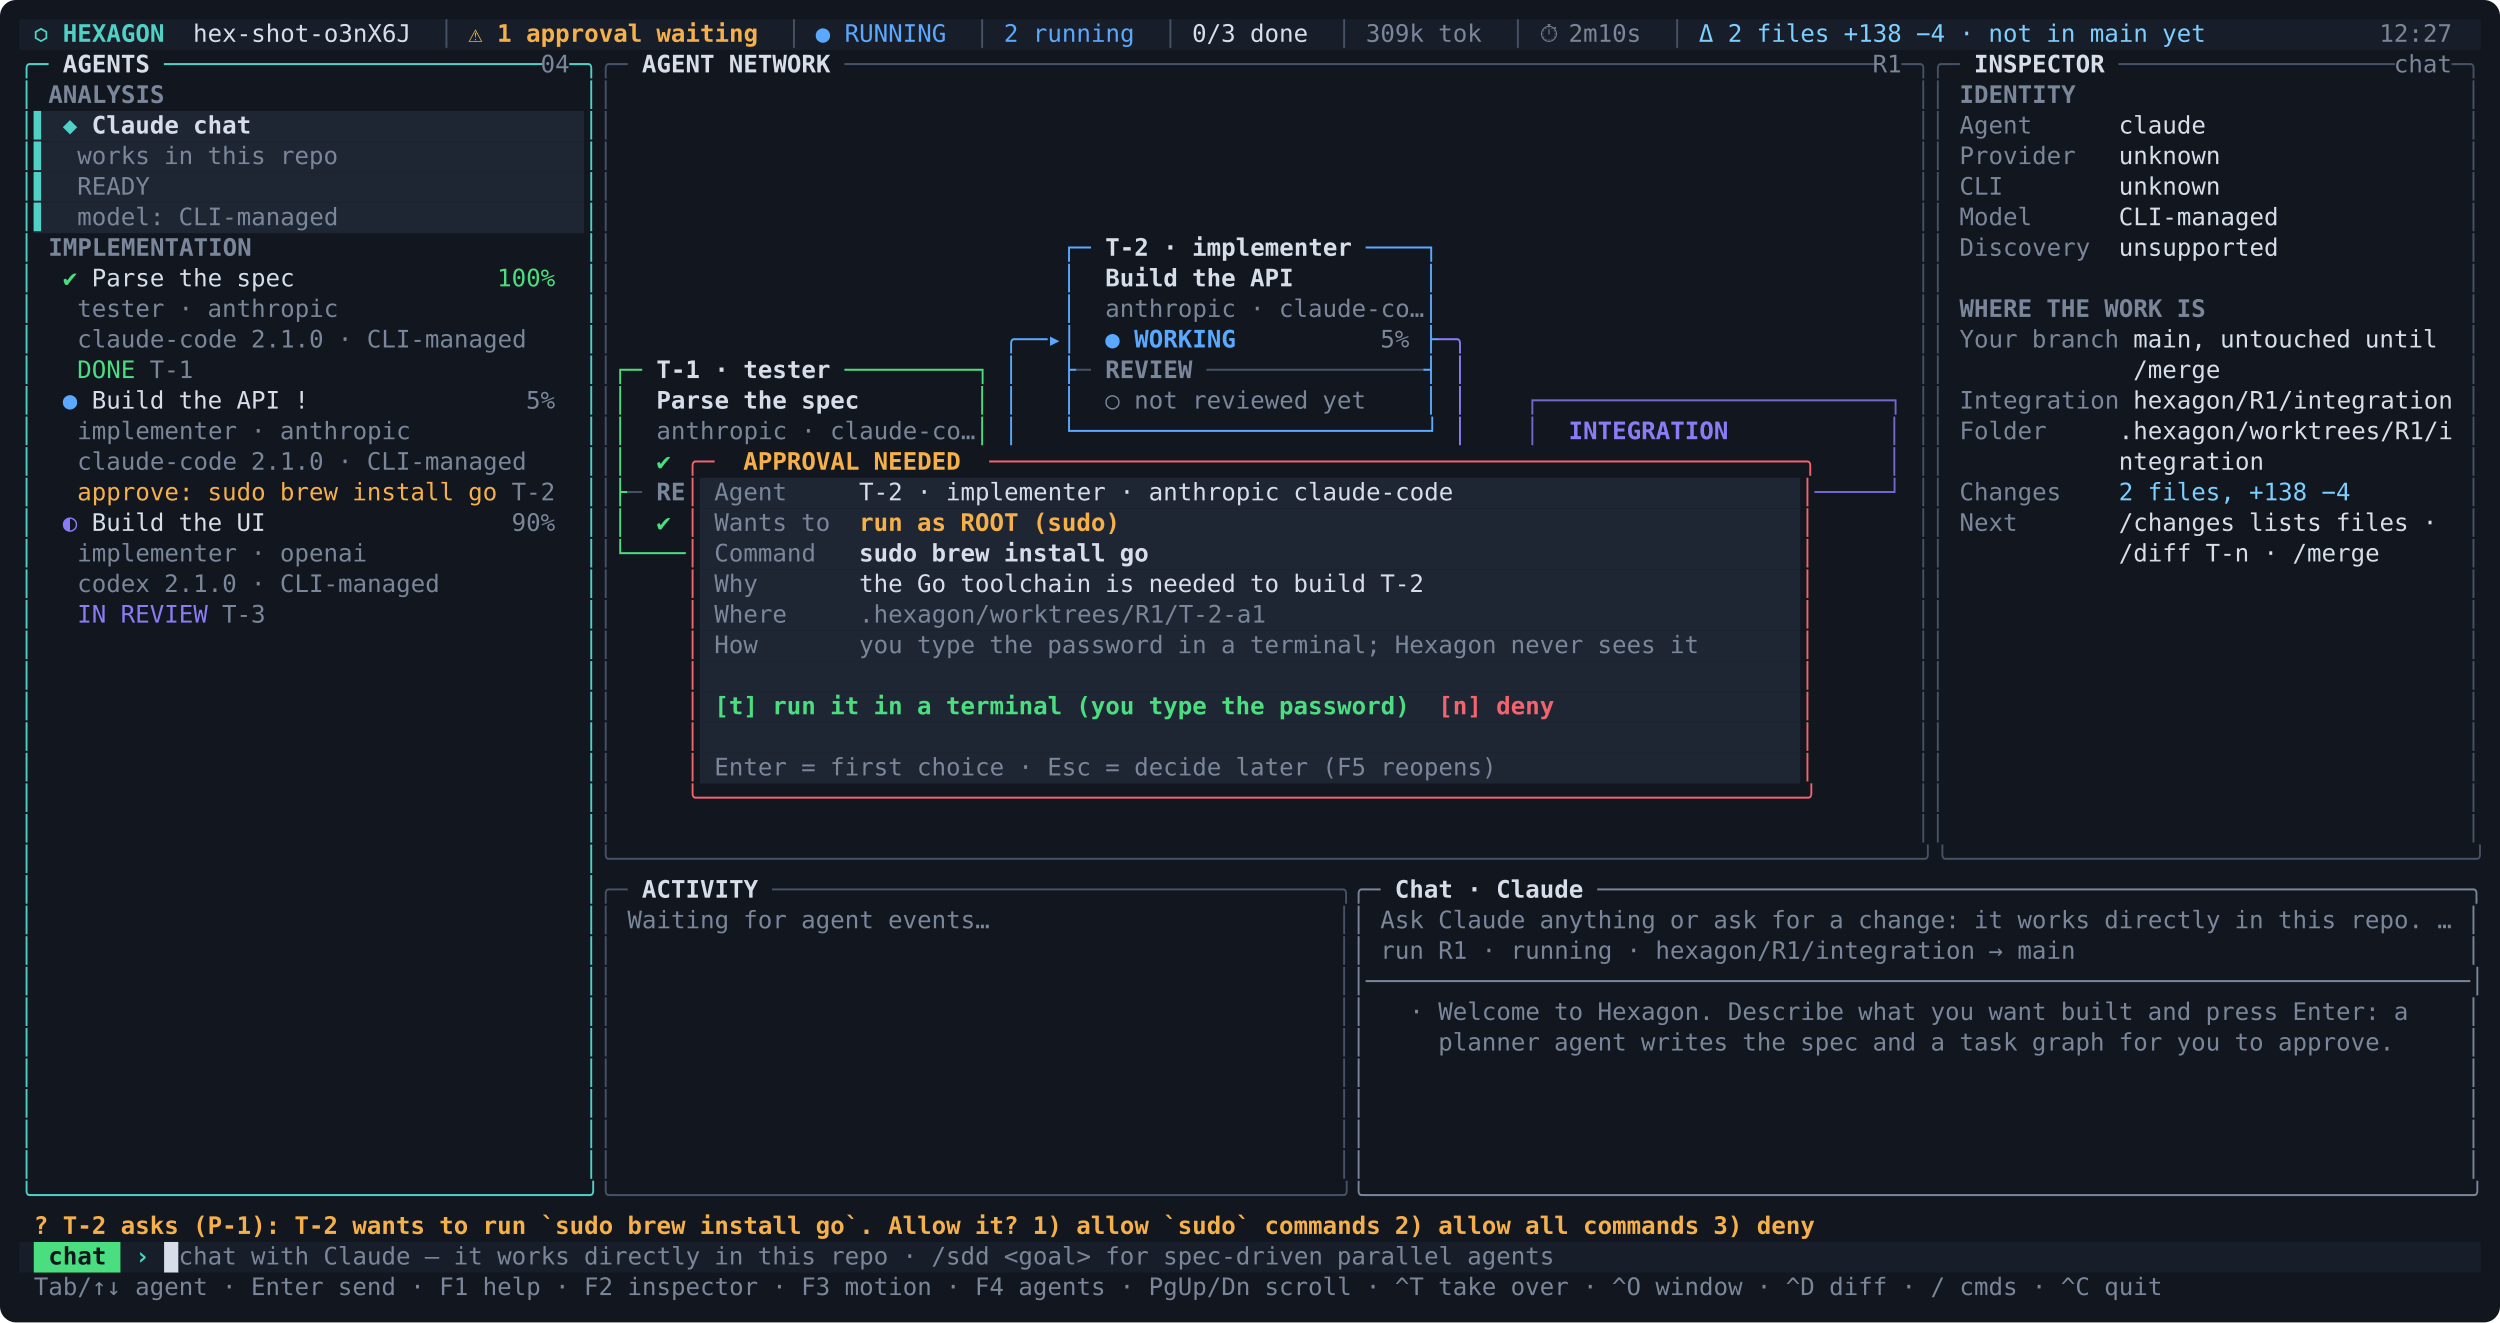
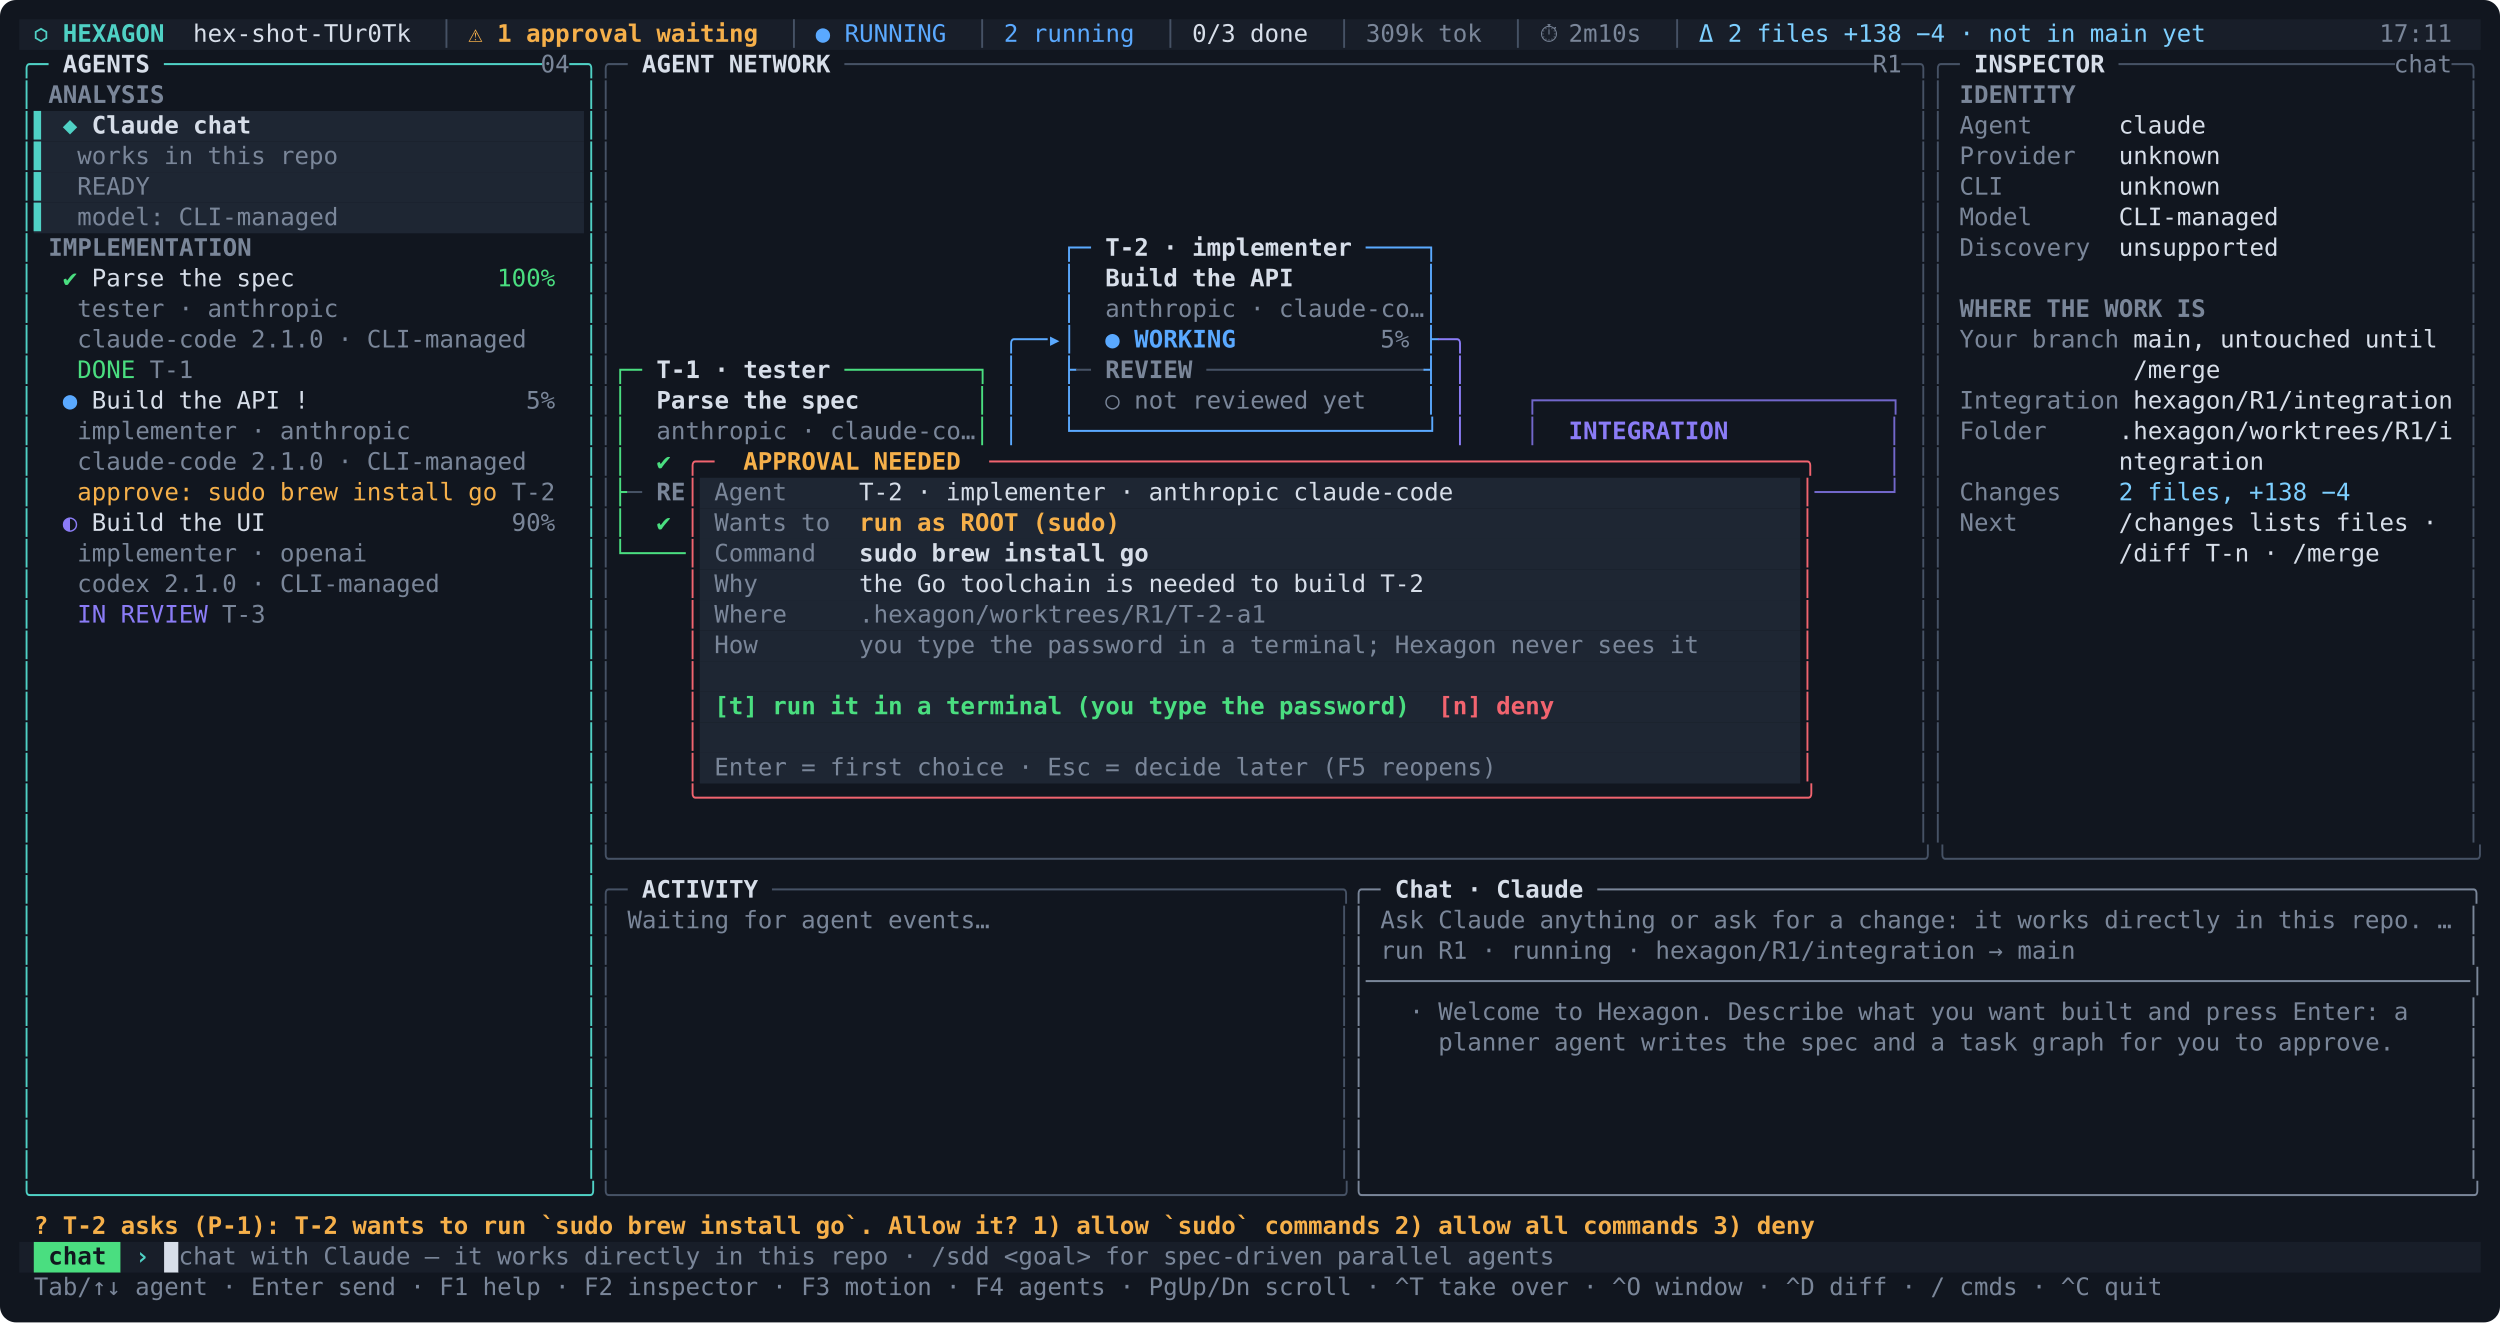
<svg xmlns="http://www.w3.org/2000/svg" viewBox="0 0 1554 822" width="1554" role="img" aria-label="Sudo request: you run it in your own terminal">
  <rect width="100%" height="100%" rx="10" fill="#11161f" />
  <g transform="translate(12 12)" font-family="Menlo, 'DejaVu Sans Mono', Consolas, monospace" font-size="15" xml:space="preserve">
    <rect x="0" y="0" width="1530" height="19" fill="#181e29" />
    <text x="9" y="14" fill="#4fd1c5" font-weight="700">⬡</text>
    <text x="27 36 45 54 63 72 81" y="14" fill="#4fd1c5" font-weight="700">HEXAGON</text>
-     <text x="108 117 126 135 144 153 162 171 180 189 198 207 216 225 234" y="14" fill="#d7dee9">hex-shot-o3nX6J</text>
+     <text x="108 117 126 135 144 153 162 171 180 189 198 207 216 225 234" y="14" fill="#d7dee9">hex-shot-TUr0Tk</text>
    <text x="261" y="14" fill="#465265">│</text>
    <text x="279" y="14" fill="#f6b04a" font-weight="700">⚠</text>
    <text x="297" y="14" fill="#f6b04a" font-weight="700">1</text>
    <text x="315 324 333 342 351 360 369 378" y="14" fill="#f6b04a" font-weight="700">approval</text>
    <text x="396 405 414 423 432 441 450" y="14" fill="#f6b04a" font-weight="700">waiting</text>
    <text x="477" y="14" fill="#465265">│</text>
    <text x="495" y="14" fill="#5aa9ff">●</text>
    <text x="513 522 531 540 549 558 567" y="14" fill="#5aa9ff">RUNNING</text>
    <text x="594" y="14" fill="#465265">│</text>
    <text x="612" y="14" fill="#5aa9ff">2</text>
    <text x="630 639 648 657 666 675 684" y="14" fill="#5aa9ff">running</text>
    <text x="711" y="14" fill="#465265">│</text>
    <text x="729 738 747" y="14" fill="#d7dee9">0/3</text>
    <text x="765 774 783 792" y="14" fill="#d7dee9">done</text>
    <text x="819" y="14" fill="#465265">│</text>
    <text x="837 846 855 864" y="14" fill="#7a8699">309k</text>
    <text x="882 891 900" y="14" fill="#7a8699">tok</text>
    <text x="927" y="14" fill="#465265">│</text>
    <text x="945" y="14" fill="#7a8699">⏱</text>
    <text x="963 972 981 990 999" y="14" fill="#7a8699">2m10s</text>
    <text x="1026" y="14" fill="#465265">│</text>
    <text x="1044" y="14" fill="#7dcfff">Δ</text>
    <text x="1062" y="14" fill="#7dcfff">2</text>
    <text x="1080 1089 1098 1107 1116" y="14" fill="#7dcfff">files</text>
    <text x="1134 1143 1152 1161" y="14" fill="#7dcfff">+138</text>
    <text x="1179 1188" y="14" fill="#7dcfff">−4</text>
    <text x="1206" y="14" fill="#7dcfff">·</text>
    <text x="1224 1233 1242" y="14" fill="#7dcfff">not</text>
    <text x="1260 1269" y="14" fill="#7dcfff">in</text>
    <text x="1287 1296 1305 1314" y="14" fill="#7dcfff">main</text>
    <text x="1332 1341 1350" y="14" fill="#7dcfff">yet</text>
-     <text x="1467 1476 1485 1494 1503" y="14" fill="#7a8699">12:27</text>
+     <text x="1467 1476 1485 1494 1503" y="14" fill="#7a8699">17:11</text>
    <text x="0 9" y="33" fill="#4fd1c5">╭─</text>
    <text x="27 36 45 54 63 72" y="33" fill="#d7dee9" font-weight="700">AGENTS</text>
    <text x="90 99 108 117 126 135 144 153 162 171 180 189 198 207 216 225 234 243 252 261 270 279 288 297 306 315" y="33" fill="#4fd1c5">──────────────────────────</text>
    <text x="324 333" y="33" fill="#7a8699">04</text>
    <text x="342 351" y="33" fill="#4fd1c5">─╮</text>
    <text x="360 369" y="33" fill="#465265">╭─</text>
    <text x="387 396 405 414 423" y="33" fill="#d7dee9" font-weight="700">AGENT</text>
    <text x="441 450 459 468 477 486 495" y="33" fill="#d7dee9" font-weight="700">NETWORK</text>
    <text x="513 522 531 540 549 558 567 576 585 594 603 612 621 630 639 648 657 666 675 684 693 702 711 720 729 738 747 756 765 774 783 792 801 810 819 828 837 846 855 864 873 882 891 900 909 918 927 936 945 954 963 972 981 990 999 1008 1017 1026 1035 1044 1053 1062 1071 1080 1089 1098 1107 1116 1125 1134 1143" y="33" fill="#465265">───────────────────────────────────────────────────────────────────────</text>
    <text x="1152 1161" y="33" fill="#7a8699">R1</text>
    <text x="1170 1179 1188 1197" y="33" fill="#465265">─╮╭─</text>
    <text x="1215 1224 1233 1242 1251 1260 1269 1278 1287" y="33" fill="#d7dee9" font-weight="700">INSPECTOR</text>
    <text x="1305 1314 1323 1332 1341 1350 1359 1368 1377 1386 1395 1404 1413 1422 1431 1440 1449 1458 1467" y="33" fill="#465265">───────────────────</text>
    <text x="1476 1485 1494 1503" y="33" fill="#7a8699">chat</text>
    <text x="1512 1521" y="33" fill="#465265">─╮</text>
    <text x="0" y="52" fill="#4fd1c5">│</text>
    <text x="18 27 36 45 54 63 72 81" y="52" fill="#7a8699" font-weight="700">ANALYSIS</text>
    <text x="351" y="52" fill="#4fd1c5">│</text>
    <text x="360" y="52" fill="#465265">│</text>
    <text x="1179 1188" y="52" fill="#465265">││</text>
    <text x="1206 1215 1224 1233 1242 1251 1260 1269" y="52" fill="#7a8699" font-weight="700">IDENTITY</text>
    <text x="1521" y="52" fill="#465265">│</text>
    <rect x="9" y="57" width="342" height="19" fill="#1e2633" />
    <text x="0 9" y="71" fill="#4fd1c5">│▌</text>
    <text x="27" y="71" fill="#4fd1c5">◆</text>
    <text x="45 54 63 72 81 90" y="71" fill="#d7dee9" font-weight="700">Claude</text>
    <text x="108 117 126 135" y="71" fill="#d7dee9" font-weight="700">chat</text>
    <text x="351" y="71" fill="#4fd1c5">│</text>
    <text x="360" y="71" fill="#465265">│</text>
    <text x="1179 1188" y="71" fill="#465265">││</text>
    <text x="1206 1215 1224 1233 1242" y="71" fill="#7a8699">Agent</text>
    <text x="1305 1314 1323 1332 1341 1350" y="71" fill="#d7dee9">claude</text>
    <text x="1521" y="71" fill="#465265">│</text>
    <rect x="9" y="76" width="342" height="19" fill="#1e2633" />
    <text x="0 9" y="90" fill="#4fd1c5">│▌</text>
    <text x="36 45 54 63 72" y="90" fill="#7a8699">works</text>
    <text x="90 99" y="90" fill="#7a8699">in</text>
    <text x="117 126 135 144" y="90" fill="#7a8699">this</text>
    <text x="162 171 180 189" y="90" fill="#7a8699">repo</text>
    <text x="351" y="90" fill="#4fd1c5">│</text>
    <text x="360" y="90" fill="#465265">│</text>
    <text x="1179 1188" y="90" fill="#465265">││</text>
    <text x="1206 1215 1224 1233 1242 1251 1260 1269" y="90" fill="#7a8699">Provider</text>
    <text x="1305 1314 1323 1332 1341 1350 1359" y="90" fill="#d7dee9">unknown</text>
    <text x="1521" y="90" fill="#465265">│</text>
    <rect x="9" y="95" width="342" height="19" fill="#1e2633" />
    <text x="0 9" y="109" fill="#4fd1c5">│▌</text>
    <text x="36 45 54 63 72" y="109" fill="#7a8699">READY</text>
    <text x="351" y="109" fill="#4fd1c5">│</text>
    <text x="360" y="109" fill="#465265">│</text>
    <text x="1179 1188" y="109" fill="#465265">││</text>
    <text x="1206 1215 1224" y="109" fill="#7a8699">CLI</text>
    <text x="1305 1314 1323 1332 1341 1350 1359" y="109" fill="#d7dee9">unknown</text>
    <text x="1521" y="109" fill="#465265">│</text>
    <rect x="9" y="114" width="342" height="19" fill="#1e2633" />
    <text x="0 9" y="128" fill="#4fd1c5">│▌</text>
    <text x="36 45 54 63 72 81" y="128" fill="#7a8699">model:</text>
    <text x="99 108 117 126 135 144 153 162 171 180 189" y="128" fill="#7a8699">CLI-managed</text>
    <text x="351" y="128" fill="#4fd1c5">│</text>
    <text x="360" y="128" fill="#465265">│</text>
    <text x="1179 1188" y="128" fill="#465265">││</text>
    <text x="1206 1215 1224 1233 1242" y="128" fill="#7a8699">Model</text>
    <text x="1305 1314 1323 1332 1341 1350 1359 1368 1377 1386 1395" y="128" fill="#d7dee9">CLI-managed</text>
    <text x="1521" y="128" fill="#465265">│</text>
    <text x="0" y="147" fill="#4fd1c5">│</text>
    <text x="18 27 36 45 54 63 72 81 90 99 108 117 126 135" y="147" fill="#7a8699" font-weight="700">IMPLEMENTATION</text>
    <text x="351" y="147" fill="#4fd1c5">│</text>
    <text x="360" y="147" fill="#465265">│</text>
    <text x="648 657" y="147" fill="#5aa9ff">┌─</text>
    <text x="675 684 693" y="147" fill="#d7dee9" font-weight="700">T-2</text>
    <text x="711" y="147" fill="#d7dee9" font-weight="700">·</text>
    <text x="729 738 747 756 765 774 783 792 801 810 819" y="147" fill="#d7dee9" font-weight="700">implementer</text>
    <text x="837 846 855 864 873" y="147" fill="#5aa9ff">────┐</text>
    <text x="1179 1188" y="147" fill="#465265">││</text>
    <text x="1206 1215 1224 1233 1242 1251 1260 1269 1278" y="147" fill="#7a8699">Discovery</text>
    <text x="1305 1314 1323 1332 1341 1350 1359 1368 1377 1386 1395" y="147" fill="#d7dee9">unsupported</text>
    <text x="1521" y="147" fill="#465265">│</text>
    <text x="0" y="166" fill="#4fd1c5">│</text>
    <text x="27" y="166" fill="#4ade80">✔</text>
    <text x="45 54 63 72 81" y="166" fill="#d7dee9">Parse</text>
    <text x="99 108 117" y="166" fill="#d7dee9">the</text>
    <text x="135 144 153 162" y="166" fill="#d7dee9">spec</text>
    <text x="297 306 315 324" y="166" fill="#4ade80">100%</text>
    <text x="351" y="166" fill="#4fd1c5">│</text>
    <text x="360" y="166" fill="#465265">│</text>
    <text x="648" y="166" fill="#5aa9ff">│</text>
    <text x="675 684 693 702 711" y="166" fill="#d7dee9" font-weight="700">Build</text>
    <text x="729 738 747" y="166" fill="#d7dee9" font-weight="700">the</text>
    <text x="765 774 783" y="166" fill="#d7dee9" font-weight="700">API</text>
    <text x="873" y="166" fill="#5aa9ff">│</text>
    <text x="1179 1188" y="166" fill="#465265">││</text>
    <text x="1521" y="166" fill="#465265">│</text>
    <text x="0" y="185" fill="#4fd1c5">│</text>
    <text x="36 45 54 63 72 81" y="185" fill="#7a8699">tester</text>
    <text x="99" y="185" fill="#7a8699">·</text>
    <text x="117 126 135 144 153 162 171 180 189" y="185" fill="#7a8699">anthropic</text>
    <text x="351" y="185" fill="#4fd1c5">│</text>
    <text x="360" y="185" fill="#465265">│</text>
    <text x="648" y="185" fill="#5aa9ff">│</text>
    <text x="675 684 693 702 711 720 729 738 747" y="185" fill="#7a8699">anthropic</text>
    <text x="765" y="185" fill="#7a8699">·</text>
    <text x="783 792 801 810 819 828 837 846 855 864" y="185" fill="#7a8699">claude-co…</text>
    <text x="873" y="185" fill="#5aa9ff">│</text>
    <text x="1179 1188" y="185" fill="#465265">││</text>
    <text x="1206 1215 1224 1233 1242" y="185" fill="#7a8699" font-weight="700">WHERE</text>
    <text x="1260 1269 1278" y="185" fill="#7a8699" font-weight="700">THE</text>
    <text x="1296 1305 1314 1323" y="185" fill="#7a8699" font-weight="700">WORK</text>
    <text x="1341 1350" y="185" fill="#7a8699" font-weight="700">IS</text>
    <text x="1521" y="185" fill="#465265">│</text>
    <text x="0" y="204" fill="#4fd1c5">│</text>
    <text x="36 45 54 63 72 81 90 99 108 117 126" y="204" fill="#7a8699">claude-code</text>
    <text x="144 153 162 171 180" y="204" fill="#7a8699">2.1.0</text>
    <text x="198" y="204" fill="#7a8699">·</text>
    <text x="216 225 234 243 252 261 270 279 288 297 306" y="204" fill="#7a8699">CLI-managed</text>
    <text x="351" y="204" fill="#4fd1c5">│</text>
    <text x="360" y="204" fill="#465265">│</text>
    <text x="612 621 630 639 648" y="204" fill="#5aa9ff">╭──▸│</text>
    <text x="675" y="204" fill="#5aa9ff" font-weight="700">●</text>
    <text x="693 702 711 720 729 738 747" y="204" fill="#5aa9ff" font-weight="700">WORKING</text>
    <text x="846 855" y="204" fill="#7a8699">5%</text>
    <text x="873" y="204" fill="#5aa9ff">├</text>
    <text x="882 891" y="204" fill="#8b7cf6">─╮</text>
    <text x="1179 1188" y="204" fill="#465265">││</text>
    <text x="1206 1215 1224 1233" y="204" fill="#7a8699">Your</text>
    <text x="1251 1260 1269 1278 1287 1296" y="204" fill="#7a8699">branch</text>
    <text x="1314 1323 1332 1341 1350" y="204" fill="#d7dee9">main,</text>
    <text x="1368 1377 1386 1395 1404 1413 1422 1431 1440" y="204" fill="#d7dee9">untouched</text>
    <text x="1458 1467 1476 1485 1494" y="204" fill="#d7dee9">until</text>
    <text x="1521" y="204" fill="#465265">│</text>
    <text x="0" y="223" fill="#4fd1c5">│</text>
    <text x="36 45 54 63" y="223" fill="#4ade80">DONE</text>
    <text x="81 90 99" y="223" fill="#7a8699">T-1</text>
    <text x="351" y="223" fill="#4fd1c5">│</text>
    <text x="360" y="223" fill="#465265">│</text>
    <text x="369 378" y="223" fill="#4ade80">┌─</text>
    <text x="396 405 414" y="223" fill="#d7dee9" font-weight="700">T-1</text>
    <text x="432" y="223" fill="#d7dee9" font-weight="700">·</text>
    <text x="450 459 468 477 486 495" y="223" fill="#d7dee9" font-weight="700">tester</text>
    <text x="513 522 531 540 549 558 567 576 585 594" y="223" fill="#4ade80">─────────┐</text>
    <text x="612" y="223" fill="#5aa9ff">│</text>
    <text x="648" y="223" fill="#5aa9ff">├</text>
    <text x="657" y="223" fill="#465265">─</text>
    <text x="675 684 693 702 711 720" y="223" fill="#7a8699" font-weight="700">REVIEW</text>
    <text x="738 747 756 765 774 783 792 801 810 819 828 837 846 855 864" y="223" fill="#465265">───────────────</text>
    <text x="873" y="223" fill="#5aa9ff">┤</text>
    <text x="891" y="223" fill="#8b7cf6">│</text>
    <text x="1179 1188" y="223" fill="#465265">││</text>
    <text x="1314 1323 1332 1341 1350 1359" y="223" fill="#d7dee9">/merge</text>
    <text x="1521" y="223" fill="#465265">│</text>
    <text x="0" y="242" fill="#4fd1c5">│</text>
    <text x="27" y="242" fill="#5aa9ff">●</text>
    <text x="45 54 63 72 81" y="242" fill="#d7dee9">Build</text>
    <text x="99 108 117" y="242" fill="#d7dee9">the</text>
    <text x="135 144 153" y="242" fill="#d7dee9">API</text>
    <text x="171" y="242" fill="#d7dee9">!</text>
    <text x="315 324" y="242" fill="#7a8699">5%</text>
    <text x="351" y="242" fill="#4fd1c5">│</text>
    <text x="360" y="242" fill="#465265">│</text>
    <text x="369" y="242" fill="#4ade80">│</text>
    <text x="396 405 414 423 432" y="242" fill="#d7dee9" font-weight="700">Parse</text>
    <text x="450 459 468" y="242" fill="#d7dee9" font-weight="700">the</text>
    <text x="486 495 504 513" y="242" fill="#d7dee9" font-weight="700">spec</text>
    <text x="594" y="242" fill="#4ade80">│</text>
    <text x="612" y="242" fill="#5aa9ff">│</text>
    <text x="648" y="242" fill="#5aa9ff">│</text>
    <text x="675" y="242" fill="#7a8699">○</text>
    <text x="693 702 711" y="242" fill="#7a8699">not</text>
    <text x="729 738 747 756 765 774 783 792" y="242" fill="#7a8699">reviewed</text>
    <text x="810 819 828" y="242" fill="#7a8699">yet</text>
    <text x="873" y="242" fill="#5aa9ff">│</text>
    <text x="891" y="242" fill="#8b7cf6">│</text>
    <text x="936 945 954 963 972 981 990 999 1008 1017 1026 1035 1044 1053 1062 1071 1080 1089 1098 1107 1116 1125 1134 1143 1152 1161" y="242" fill="#8b7cf6" opacity=".8">┌────────────────────────┐</text>
    <text x="1179 1188" y="242" fill="#465265">││</text>
    <text x="1206 1215 1224 1233 1242 1251 1260 1269 1278 1287 1296" y="242" fill="#7a8699">Integration</text>
    <text x="1314 1323 1332 1341 1350 1359 1368 1377 1386 1395 1404 1413 1422 1431 1440 1449 1458 1467 1476 1485 1494 1503" y="242" fill="#d7dee9">hexagon/R1/integration</text>
    <text x="1521" y="242" fill="#465265">│</text>
    <text x="0" y="261" fill="#4fd1c5">│</text>
    <text x="36 45 54 63 72 81 90 99 108 117 126" y="261" fill="#7a8699">implementer</text>
    <text x="144" y="261" fill="#7a8699">·</text>
    <text x="162 171 180 189 198 207 216 225 234" y="261" fill="#7a8699">anthropic</text>
    <text x="351" y="261" fill="#4fd1c5">│</text>
    <text x="360" y="261" fill="#465265">│</text>
    <text x="369" y="261" fill="#4ade80">│</text>
    <text x="396 405 414 423 432 441 450 459 468" y="261" fill="#7a8699">anthropic</text>
    <text x="486" y="261" fill="#7a8699">·</text>
    <text x="504 513 522 531 540 549 558 567 576 585" y="261" fill="#7a8699">claude-co…</text>
    <text x="594" y="261" fill="#4ade80">│</text>
    <text x="612" y="261" fill="#5aa9ff">│</text>
    <text x="648 657 666 675 684 693 702 711 720 729 738 747 756 765 774 783 792 801 810 819 828 837 846 855 864 873" y="261" fill="#5aa9ff">└────────────────────────┘</text>
    <text x="891" y="261" fill="#8b7cf6">│</text>
    <text x="936" y="261" fill="#8b7cf6" opacity=".8">│</text>
    <text x="963 972 981 990 999 1008 1017 1026 1035 1044 1053" y="261" fill="#8b7cf6" font-weight="700">INTEGRATION</text>
    <text x="1161" y="261" fill="#8b7cf6" opacity=".8">│</text>
    <text x="1179 1188" y="261" fill="#465265">││</text>
    <text x="1206 1215 1224 1233 1242 1251" y="261" fill="#7a8699">Folder</text>
    <text x="1305 1314 1323 1332 1341 1350 1359 1368 1377 1386 1395 1404 1413 1422 1431 1440 1449 1458 1467 1476 1485 1494 1503" y="261" fill="#d7dee9">.hexagon/worktrees/R1/i</text>
    <text x="1521" y="261" fill="#465265">│</text>
    <text x="0" y="280" fill="#4fd1c5">│</text>
    <text x="36 45 54 63 72 81 90 99 108 117 126" y="280" fill="#7a8699">claude-code</text>
    <text x="144 153 162 171 180" y="280" fill="#7a8699">2.1.0</text>
    <text x="198" y="280" fill="#7a8699">·</text>
    <text x="216 225 234 243 252 261 270 279 288 297 306" y="280" fill="#7a8699">CLI-managed</text>
    <text x="351" y="280" fill="#4fd1c5">│</text>
    <text x="360" y="280" fill="#465265">│</text>
    <text x="369" y="280" fill="#4ade80">│</text>
    <text x="396" y="280" fill="#4ade80" font-weight="700">✔</text>
    <text x="414 423" y="280" fill="#f2646f">╭─</text>
    <text x="450 459 468 477 486 495 504 513" y="280" fill="#f6b04a" font-weight="700">APPROVAL</text>
    <text x="531 540 549 558 567 576" y="280" fill="#f6b04a" font-weight="700">NEEDED</text>
    <text x="603 612 621 630 639 648 657 666 675 684 693 702 711 720 729 738 747 756 765 774 783 792 801 810 819 828 837 846 855 864 873 882 891 900 909 918 927 936 945 954 963 972 981 990 999 1008 1017 1026 1035 1044 1053 1062 1071 1080 1089 1098 1107" y="280" fill="#f2646f">────────────────────────────────────────────────────────╮</text>
    <text x="1161" y="280" fill="#8b7cf6" opacity=".8">│</text>
    <text x="1179 1188" y="280" fill="#465265">││</text>
    <text x="1305 1314 1323 1332 1341 1350 1359 1368 1377 1386" y="280" fill="#d7dee9">ntegration</text>
    <text x="1521" y="280" fill="#465265">│</text>
    <rect x="423" y="285" width="684" height="19" fill="#1e2633" />
    <text x="0" y="299" fill="#4fd1c5">│</text>
    <text x="36 45 54 63 72 81 90 99" y="299" fill="#f6b04a">approve:</text>
    <text x="117 126 135 144" y="299" fill="#f6b04a">sudo</text>
    <text x="162 171 180 189" y="299" fill="#f6b04a">brew</text>
    <text x="207 216 225 234 243 252 261" y="299" fill="#f6b04a">install</text>
    <text x="279 288" y="299" fill="#f6b04a">go</text>
    <text x="306 315 324" y="299" fill="#7a8699">T-2</text>
    <text x="351" y="299" fill="#4fd1c5">│</text>
    <text x="360" y="299" fill="#465265">│</text>
    <text x="369" y="299" fill="#4ade80">├</text>
    <text x="378" y="299" fill="#465265">─</text>
    <text x="396 405" y="299" fill="#7a8699" font-weight="700">RE</text>
    <text x="414" y="299" fill="#f2646f">│</text>
    <text x="432 441 450 459 468" y="299" fill="#7a8699">Agent</text>
    <text x="522 531 540" y="299" fill="#d7dee9">T-2</text>
    <text x="558" y="299" fill="#d7dee9">·</text>
    <text x="576 585 594 603 612 621 630 639 648 657 666" y="299" fill="#d7dee9">implementer</text>
    <text x="684" y="299" fill="#d7dee9">·</text>
    <text x="702 711 720 729 738 747 756 765 774" y="299" fill="#d7dee9">anthropic</text>
    <text x="792 801 810 819 828 837 846 855 864 873 882" y="299" fill="#d7dee9">claude-code</text>
    <text x="1107" y="299" fill="#f2646f">│</text>
    <text x="1116 1125 1134 1143 1152 1161" y="299" fill="#8b7cf6" opacity=".8">─────┘</text>
    <text x="1179 1188" y="299" fill="#465265">││</text>
    <text x="1206 1215 1224 1233 1242 1251 1260" y="299" fill="#7a8699">Changes</text>
    <text x="1305" y="299" fill="#7dcfff">2</text>
    <text x="1323 1332 1341 1350 1359 1368" y="299" fill="#7dcfff">files,</text>
    <text x="1386 1395 1404 1413" y="299" fill="#7dcfff">+138</text>
    <text x="1431 1440" y="299" fill="#7dcfff">−4</text>
    <text x="1521" y="299" fill="#465265">│</text>
    <rect x="423" y="304" width="684" height="19" fill="#1e2633" />
    <text x="0" y="318" fill="#4fd1c5">│</text>
    <text x="27" y="318" fill="#8b7cf6">◐</text>
    <text x="45 54 63 72 81" y="318" fill="#d7dee9">Build</text>
    <text x="99 108 117" y="318" fill="#d7dee9">the</text>
    <text x="135 144" y="318" fill="#d7dee9">UI</text>
    <text x="306 315 324" y="318" fill="#7a8699">90%</text>
    <text x="351" y="318" fill="#4fd1c5">│</text>
    <text x="360" y="318" fill="#465265">│</text>
    <text x="369" y="318" fill="#4ade80">│</text>
    <text x="396" y="318" fill="#4ade80">✔</text>
    <text x="414" y="318" fill="#f2646f">│</text>
    <text x="432 441 450 459 468" y="318" fill="#7a8699">Wants</text>
    <text x="486 495" y="318" fill="#7a8699">to</text>
    <text x="522 531 540" y="318" fill="#f6b04a" font-weight="700">run</text>
    <text x="558 567" y="318" fill="#f6b04a" font-weight="700">as</text>
    <text x="585 594 603 612" y="318" fill="#f6b04a" font-weight="700">ROOT</text>
    <text x="630 639 648 657 666 675" y="318" fill="#f6b04a" font-weight="700">(sudo)</text>
    <text x="1107" y="318" fill="#f2646f">│</text>
    <text x="1179 1188" y="318" fill="#465265">││</text>
    <text x="1206 1215 1224 1233" y="318" fill="#7a8699">Next</text>
    <text x="1305 1314 1323 1332 1341 1350 1359 1368" y="318" fill="#d7dee9">/changes</text>
    <text x="1386 1395 1404 1413 1422" y="318" fill="#d7dee9">lists</text>
    <text x="1440 1449 1458 1467 1476" y="318" fill="#d7dee9">files</text>
    <text x="1494" y="318" fill="#d7dee9">·</text>
    <text x="1521" y="318" fill="#465265">│</text>
    <rect x="423" y="323" width="684" height="19" fill="#1e2633" />
    <text x="0" y="337" fill="#4fd1c5">│</text>
    <text x="36 45 54 63 72 81 90 99 108 117 126" y="337" fill="#7a8699">implementer</text>
    <text x="144" y="337" fill="#7a8699">·</text>
    <text x="162 171 180 189 198 207" y="337" fill="#7a8699">openai</text>
    <text x="351" y="337" fill="#4fd1c5">│</text>
    <text x="360" y="337" fill="#465265">│</text>
    <text x="369 378 387 396 405" y="337" fill="#4ade80">└────</text>
    <text x="414" y="337" fill="#f2646f">│</text>
    <text x="432 441 450 459 468 477 486" y="337" fill="#7a8699">Command</text>
    <text x="522 531 540 549" y="337" fill="#d7dee9" font-weight="700">sudo</text>
    <text x="567 576 585 594" y="337" fill="#d7dee9" font-weight="700">brew</text>
    <text x="612 621 630 639 648 657 666" y="337" fill="#d7dee9" font-weight="700">install</text>
    <text x="684 693" y="337" fill="#d7dee9" font-weight="700">go</text>
    <text x="1107" y="337" fill="#f2646f">│</text>
    <text x="1179 1188" y="337" fill="#465265">││</text>
    <text x="1305 1314 1323 1332 1341" y="337" fill="#d7dee9">/diff</text>
    <text x="1359 1368 1377" y="337" fill="#d7dee9">T-n</text>
    <text x="1395" y="337" fill="#d7dee9">·</text>
    <text x="1413 1422 1431 1440 1449 1458" y="337" fill="#d7dee9">/merge</text>
    <text x="1521" y="337" fill="#465265">│</text>
    <rect x="423" y="342" width="684" height="19" fill="#1e2633" />
    <text x="0" y="356" fill="#4fd1c5">│</text>
    <text x="36 45 54 63 72" y="356" fill="#7a8699">codex</text>
    <text x="90 99 108 117 126" y="356" fill="#7a8699">2.1.0</text>
    <text x="144" y="356" fill="#7a8699">·</text>
    <text x="162 171 180 189 198 207 216 225 234 243 252" y="356" fill="#7a8699">CLI-managed</text>
    <text x="351" y="356" fill="#4fd1c5">│</text>
    <text x="360" y="356" fill="#465265">│</text>
    <text x="414" y="356" fill="#f2646f">│</text>
    <text x="432 441 450" y="356" fill="#7a8699">Why</text>
    <text x="522 531 540" y="356" fill="#d7dee9">the</text>
    <text x="558 567" y="356" fill="#d7dee9">Go</text>
    <text x="585 594 603 612 621 630 639 648 657" y="356" fill="#d7dee9">toolchain</text>
    <text x="675 684" y="356" fill="#d7dee9">is</text>
    <text x="702 711 720 729 738 747" y="356" fill="#d7dee9">needed</text>
    <text x="765 774" y="356" fill="#d7dee9">to</text>
    <text x="792 801 810 819 828" y="356" fill="#d7dee9">build</text>
    <text x="846 855 864" y="356" fill="#d7dee9">T-2</text>
    <text x="1107" y="356" fill="#f2646f">│</text>
    <text x="1179 1188" y="356" fill="#465265">││</text>
    <text x="1521" y="356" fill="#465265">│</text>
    <rect x="423" y="361" width="684" height="19" fill="#1e2633" />
    <text x="0" y="375" fill="#4fd1c5">│</text>
    <text x="36 45" y="375" fill="#8b7cf6">IN</text>
    <text x="63 72 81 90 99 108" y="375" fill="#8b7cf6">REVIEW</text>
    <text x="126 135 144" y="375" fill="#7a8699">T-3</text>
    <text x="351" y="375" fill="#4fd1c5">│</text>
    <text x="360" y="375" fill="#465265">│</text>
    <text x="414" y="375" fill="#f2646f">│</text>
    <text x="432 441 450 459 468" y="375" fill="#7a8699">Where</text>
    <text x="522 531 540 549 558 567 576 585 594 603 612 621 630 639 648 657 666 675 684 693 702 711 720 729 738 747 756 765" y="375" fill="#7a8699">.hexagon/worktrees/R1/T-2-a1</text>
    <text x="1107" y="375" fill="#f2646f">│</text>
    <text x="1179 1188" y="375" fill="#465265">││</text>
    <text x="1521" y="375" fill="#465265">│</text>
    <rect x="423" y="380" width="684" height="19" fill="#1e2633" />
    <text x="0" y="394" fill="#4fd1c5">│</text>
    <text x="351" y="394" fill="#4fd1c5">│</text>
    <text x="360" y="394" fill="#465265">│</text>
    <text x="414" y="394" fill="#f2646f">│</text>
    <text x="432 441 450" y="394" fill="#7a8699">How</text>
    <text x="522 531 540" y="394" fill="#7a8699">you</text>
    <text x="558 567 576 585" y="394" fill="#7a8699">type</text>
    <text x="603 612 621" y="394" fill="#7a8699">the</text>
    <text x="639 648 657 666 675 684 693 702" y="394" fill="#7a8699">password</text>
    <text x="720 729" y="394" fill="#7a8699">in</text>
    <text x="747" y="394" fill="#7a8699">a</text>
    <text x="765 774 783 792 801 810 819 828 837" y="394" fill="#7a8699">terminal;</text>
    <text x="855 864 873 882 891 900 909" y="394" fill="#7a8699">Hexagon</text>
    <text x="927 936 945 954 963" y="394" fill="#7a8699">never</text>
    <text x="981 990 999 1008" y="394" fill="#7a8699">sees</text>
    <text x="1026 1035" y="394" fill="#7a8699">it</text>
    <text x="1107" y="394" fill="#f2646f">│</text>
    <text x="1179 1188" y="394" fill="#465265">││</text>
    <text x="1521" y="394" fill="#465265">│</text>
    <rect x="423" y="399" width="684" height="19" fill="#1e2633" />
    <text x="0" y="413" fill="#4fd1c5">│</text>
    <text x="351" y="413" fill="#4fd1c5">│</text>
    <text x="360" y="413" fill="#465265">│</text>
    <text x="414" y="413" fill="#f2646f">│</text>
    <text x="1107" y="413" fill="#f2646f">│</text>
    <text x="1179 1188" y="413" fill="#465265">││</text>
    <text x="1521" y="413" fill="#465265">│</text>
    <rect x="423" y="418" width="684" height="19" fill="#1e2633" />
    <text x="0" y="432" fill="#4fd1c5">│</text>
    <text x="351" y="432" fill="#4fd1c5">│</text>
    <text x="360" y="432" fill="#465265">│</text>
    <text x="414" y="432" fill="#f2646f">│</text>
    <text x="432 441 450" y="432" fill="#4ade80" font-weight="700">[t]</text>
    <text x="468 477 486" y="432" fill="#4ade80" font-weight="700">run</text>
    <text x="504 513" y="432" fill="#4ade80" font-weight="700">it</text>
    <text x="531 540" y="432" fill="#4ade80" font-weight="700">in</text>
    <text x="558" y="432" fill="#4ade80" font-weight="700">a</text>
    <text x="576 585 594 603 612 621 630 639" y="432" fill="#4ade80" font-weight="700">terminal</text>
    <text x="657 666 675 684" y="432" fill="#4ade80" font-weight="700">(you</text>
    <text x="702 711 720 729" y="432" fill="#4ade80" font-weight="700">type</text>
    <text x="747 756 765" y="432" fill="#4ade80" font-weight="700">the</text>
    <text x="783 792 801 810 819 828 837 846 855" y="432" fill="#4ade80" font-weight="700">password)</text>
    <text x="882 891 900" y="432" fill="#f2646f" font-weight="700">[n]</text>
    <text x="918 927 936 945" y="432" fill="#f2646f" font-weight="700">deny</text>
    <text x="1107" y="432" fill="#f2646f">│</text>
    <text x="1179 1188" y="432" fill="#465265">││</text>
    <text x="1521" y="432" fill="#465265">│</text>
    <rect x="423" y="437" width="684" height="19" fill="#1e2633" />
    <text x="0" y="451" fill="#4fd1c5">│</text>
    <text x="351" y="451" fill="#4fd1c5">│</text>
    <text x="360" y="451" fill="#465265">│</text>
    <text x="414" y="451" fill="#f2646f">│</text>
    <text x="1107" y="451" fill="#f2646f">│</text>
    <text x="1179 1188" y="451" fill="#465265">││</text>
    <text x="1521" y="451" fill="#465265">│</text>
    <rect x="423" y="456" width="684" height="19" fill="#1e2633" />
    <text x="0" y="470" fill="#4fd1c5">│</text>
    <text x="351" y="470" fill="#4fd1c5">│</text>
    <text x="360" y="470" fill="#465265">│</text>
    <text x="414" y="470" fill="#f2646f">│</text>
    <text x="432 441 450 459 468" y="470" fill="#7a8699">Enter</text>
    <text x="486" y="470" fill="#7a8699">=</text>
    <text x="504 513 522 531 540" y="470" fill="#7a8699">first</text>
    <text x="558 567 576 585 594 603" y="470" fill="#7a8699">choice</text>
    <text x="621" y="470" fill="#7a8699">·</text>
    <text x="639 648 657" y="470" fill="#7a8699">Esc</text>
    <text x="675" y="470" fill="#7a8699">=</text>
    <text x="693 702 711 720 729 738" y="470" fill="#7a8699">decide</text>
    <text x="756 765 774 783 792" y="470" fill="#7a8699">later</text>
    <text x="810 819 828" y="470" fill="#7a8699">(F5</text>
    <text x="846 855 864 873 882 891 900 909" y="470" fill="#7a8699">reopens)</text>
    <text x="1107" y="470" fill="#f2646f">│</text>
    <text x="1179 1188" y="470" fill="#465265">││</text>
    <text x="1521" y="470" fill="#465265">│</text>
    <text x="0" y="489" fill="#4fd1c5">│</text>
    <text x="351" y="489" fill="#4fd1c5">│</text>
    <text x="360" y="489" fill="#465265">│</text>
    <text x="414 423 432 441 450 459 468 477 486 495 504 513 522 531 540 549 558 567 576 585 594 603 612 621 630 639 648 657 666 675 684 693 702 711 720 729 738 747 756 765 774 783 792 801 810 819 828 837 846 855 864 873 882 891 900 909 918 927 936 945 954 963 972 981 990 999 1008 1017 1026 1035 1044 1053 1062 1071 1080 1089 1098 1107" y="489" fill="#f2646f">╰────────────────────────────────────────────────────────────────────────────╯</text>
    <text x="1179 1188" y="489" fill="#465265">││</text>
    <text x="1521" y="489" fill="#465265">│</text>
    <text x="0" y="508" fill="#4fd1c5">│</text>
    <text x="351" y="508" fill="#4fd1c5">│</text>
    <text x="360" y="508" fill="#465265">│</text>
    <text x="1179 1188" y="508" fill="#465265">││</text>
    <text x="1521" y="508" fill="#465265">│</text>
    <text x="0" y="527" fill="#4fd1c5">│</text>
    <text x="351" y="527" fill="#4fd1c5">│</text>
    <text x="360 369 378 387 396 405 414 423 432 441 450 459 468 477 486 495 504 513 522 531 540 549 558 567 576 585 594 603 612 621 630 639 648 657 666 675 684 693 702 711 720 729 738 747 756 765 774 783 792 801 810 819 828 837 846 855 864 873 882 891 900 909 918 927 936 945 954 963 972 981 990 999 1008 1017 1026 1035 1044 1053 1062 1071 1080 1089 1098 1107 1116 1125 1134 1143 1152 1161 1170 1179 1188 1197 1206 1215 1224 1233 1242 1251 1260 1269 1278 1287 1296 1305 1314 1323 1332 1341 1350 1359 1368 1377 1386 1395 1404 1413 1422 1431 1440 1449 1458 1467 1476 1485 1494 1503 1512 1521" y="527" fill="#465265">╰──────────────────────────────────────────────────────────────────────────────────────────╯╰────────────────────────────────────╯</text>
    <text x="0" y="546" fill="#4fd1c5">│</text>
    <text x="351" y="546" fill="#4fd1c5">│</text>
    <text x="360 369" y="546" fill="#465265">╭─</text>
    <text x="387 396 405 414 423 432 441 450" y="546" fill="#d7dee9" font-weight="700">ACTIVITY</text>
    <text x="468 477 486 495 504 513 522 531 540 549 558 567 576 585 594 603 612 621 630 639 648 657 666 675 684 693 702 711 720 729 738 747 756 765 774 783 792 801 810 819" y="546" fill="#465265">───────────────────────────────────────╮</text>
    <text x="828 837" y="546" fill="#7a8699">╭─</text>
    <text x="855 864 873 882" y="546" fill="#d7dee9" font-weight="700">Chat</text>
    <text x="900" y="546" fill="#d7dee9" font-weight="700">·</text>
    <text x="918 927 936 945 954 963" y="546" fill="#d7dee9" font-weight="700">Claude</text>
    <text x="981 990 999 1008 1017 1026 1035 1044 1053 1062 1071 1080 1089 1098 1107 1116 1125 1134 1143 1152 1161 1170 1179 1188 1197 1206 1215 1224 1233 1242 1251 1260 1269 1278 1287 1296 1305 1314 1323 1332 1341 1350 1359 1368 1377 1386 1395 1404 1413 1422 1431 1440 1449 1458 1467 1476 1485 1494 1503 1512 1521" y="546" fill="#7a8699">────────────────────────────────────────────────────────────╮</text>
    <text x="0" y="565" fill="#4fd1c5">│</text>
    <text x="351" y="565" fill="#4fd1c5">│</text>
    <text x="360" y="565" fill="#465265">│</text>
    <text x="378 387 396 405 414 423 432" y="565" fill="#7a8699">Waiting</text>
    <text x="450 459 468" y="565" fill="#7a8699">for</text>
    <text x="486 495 504 513 522" y="565" fill="#7a8699">agent</text>
    <text x="540 549 558 567 576 585 594" y="565" fill="#7a8699">events…</text>
    <text x="819" y="565" fill="#465265">│</text>
    <text x="828" y="565" fill="#7a8699">│</text>
    <text x="846 855 864" y="565" fill="#7a8699">Ask</text>
    <text x="882 891 900 909 918 927" y="565" fill="#7a8699">Claude</text>
    <text x="945 954 963 972 981 990 999 1008" y="565" fill="#7a8699">anything</text>
    <text x="1026 1035" y="565" fill="#7a8699">or</text>
    <text x="1053 1062 1071" y="565" fill="#7a8699">ask</text>
    <text x="1089 1098 1107" y="565" fill="#7a8699">for</text>
    <text x="1125" y="565" fill="#7a8699">a</text>
    <text x="1143 1152 1161 1170 1179 1188 1197" y="565" fill="#7a8699">change:</text>
    <text x="1215 1224" y="565" fill="#7a8699">it</text>
    <text x="1242 1251 1260 1269 1278" y="565" fill="#7a8699">works</text>
    <text x="1296 1305 1314 1323 1332 1341 1350 1359" y="565" fill="#7a8699">directly</text>
    <text x="1377 1386" y="565" fill="#7a8699">in</text>
    <text x="1404 1413 1422 1431" y="565" fill="#7a8699">this</text>
    <text x="1449 1458 1467 1476 1485" y="565" fill="#7a8699">repo.</text>
    <text x="1503" y="565" fill="#7a8699">…</text>
    <text x="1521" y="565" fill="#7a8699">│</text>
    <text x="0" y="584" fill="#4fd1c5">│</text>
    <text x="351" y="584" fill="#4fd1c5">│</text>
    <text x="360" y="584" fill="#465265">│</text>
    <text x="819" y="584" fill="#465265">│</text>
    <text x="828" y="584" fill="#7a8699">│</text>
    <text x="846 855 864" y="584" fill="#7a8699">run</text>
    <text x="882 891" y="584" fill="#7a8699">R1</text>
    <text x="909" y="584" fill="#7a8699">·</text>
    <text x="927 936 945 954 963 972 981" y="584" fill="#7a8699">running</text>
    <text x="999" y="584" fill="#7a8699">·</text>
    <text x="1017 1026 1035 1044 1053 1062 1071 1080 1089 1098 1107 1116 1125 1134 1143 1152 1161 1170 1179 1188 1197 1206" y="584" fill="#7a8699">hexagon/R1/integration</text>
    <text x="1224" y="584" fill="#7a8699">→</text>
    <text x="1242 1251 1260 1269" y="584" fill="#7a8699">main</text>
    <text x="1521" y="584" fill="#7a8699">│</text>
    <text x="0" y="603" fill="#4fd1c5">│</text>
    <text x="351" y="603" fill="#4fd1c5">│</text>
    <text x="360" y="603" fill="#465265">│</text>
    <text x="819" y="603" fill="#465265">│</text>
    <text x="828 837 846 855 864 873 882 891 900 909 918 927 936 945 954 963 972 981 990 999 1008 1017 1026 1035 1044 1053 1062 1071 1080 1089 1098 1107 1116 1125 1134 1143 1152 1161 1170 1179 1188 1197 1206 1215 1224 1233 1242 1251 1260 1269 1278 1287 1296 1305 1314 1323 1332 1341 1350 1359 1368 1377 1386 1395 1404 1413 1422 1431 1440 1449 1458 1467 1476 1485 1494 1503 1512 1521" y="603" fill="#7a8699">│────────────────────────────────────────────────────────────────────────────│</text>
    <text x="0" y="622" fill="#4fd1c5">│</text>
    <text x="351" y="622" fill="#4fd1c5">│</text>
    <text x="360" y="622" fill="#465265">│</text>
    <text x="819" y="622" fill="#465265">│</text>
    <text x="828" y="622" fill="#7a8699">│</text>
    <text x="864" y="622" fill="#7a8699">·</text>
    <text x="882 891 900 909 918 927 936" y="622" fill="#7a8699">Welcome</text>
    <text x="954 963" y="622" fill="#7a8699">to</text>
    <text x="981 990 999 1008 1017 1026 1035 1044" y="622" fill="#7a8699">Hexagon.</text>
    <text x="1062 1071 1080 1089 1098 1107 1116 1125" y="622" fill="#7a8699">Describe</text>
    <text x="1143 1152 1161 1170" y="622" fill="#7a8699">what</text>
    <text x="1188 1197 1206" y="622" fill="#7a8699">you</text>
    <text x="1224 1233 1242 1251" y="622" fill="#7a8699">want</text>
    <text x="1269 1278 1287 1296 1305" y="622" fill="#7a8699">built</text>
    <text x="1323 1332 1341" y="622" fill="#7a8699">and</text>
    <text x="1359 1368 1377 1386 1395" y="622" fill="#7a8699">press</text>
    <text x="1413 1422 1431 1440 1449 1458" y="622" fill="#7a8699">Enter:</text>
    <text x="1476" y="622" fill="#7a8699">a</text>
    <text x="1521" y="622" fill="#7a8699">│</text>
    <text x="0" y="641" fill="#4fd1c5">│</text>
    <text x="351" y="641" fill="#4fd1c5">│</text>
    <text x="360" y="641" fill="#465265">│</text>
    <text x="819" y="641" fill="#465265">│</text>
    <text x="828" y="641" fill="#7a8699">│</text>
    <text x="882 891 900 909 918 927 936" y="641" fill="#7a8699">planner</text>
    <text x="954 963 972 981 990" y="641" fill="#7a8699">agent</text>
    <text x="1008 1017 1026 1035 1044 1053" y="641" fill="#7a8699">writes</text>
    <text x="1071 1080 1089" y="641" fill="#7a8699">the</text>
    <text x="1107 1116 1125 1134" y="641" fill="#7a8699">spec</text>
    <text x="1152 1161 1170" y="641" fill="#7a8699">and</text>
    <text x="1188" y="641" fill="#7a8699">a</text>
    <text x="1206 1215 1224 1233" y="641" fill="#7a8699">task</text>
    <text x="1251 1260 1269 1278 1287" y="641" fill="#7a8699">graph</text>
    <text x="1305 1314 1323" y="641" fill="#7a8699">for</text>
    <text x="1341 1350 1359" y="641" fill="#7a8699">you</text>
    <text x="1377 1386" y="641" fill="#7a8699">to</text>
    <text x="1404 1413 1422 1431 1440 1449 1458 1467" y="641" fill="#7a8699">approve.</text>
    <text x="1521" y="641" fill="#7a8699">│</text>
    <text x="0" y="660" fill="#4fd1c5">│</text>
    <text x="351" y="660" fill="#4fd1c5">│</text>
    <text x="360" y="660" fill="#465265">│</text>
    <text x="819" y="660" fill="#465265">│</text>
    <text x="828" y="660" fill="#7a8699">│</text>
    <text x="1521" y="660" fill="#7a8699">│</text>
    <text x="0" y="679" fill="#4fd1c5">│</text>
    <text x="351" y="679" fill="#4fd1c5">│</text>
    <text x="360" y="679" fill="#465265">│</text>
    <text x="819" y="679" fill="#465265">│</text>
    <text x="828" y="679" fill="#7a8699">│</text>
    <text x="1521" y="679" fill="#7a8699">│</text>
    <text x="0" y="698" fill="#4fd1c5">│</text>
    <text x="351" y="698" fill="#4fd1c5">│</text>
    <text x="360" y="698" fill="#465265">│</text>
    <text x="819" y="698" fill="#465265">│</text>
    <text x="828" y="698" fill="#7a8699">│</text>
    <text x="1521" y="698" fill="#7a8699">│</text>
    <text x="0" y="717" fill="#4fd1c5">│</text>
    <text x="351" y="717" fill="#4fd1c5">│</text>
    <text x="360" y="717" fill="#465265">│</text>
    <text x="819" y="717" fill="#465265">│</text>
    <text x="828" y="717" fill="#7a8699">│</text>
    <text x="1521" y="717" fill="#7a8699">│</text>
    <text x="0 9 18 27 36 45 54 63 72 81 90 99 108 117 126 135 144 153 162 171 180 189 198 207 216 225 234 243 252 261 270 279 288 297 306 315 324 333 342 351" y="736" fill="#4fd1c5">╰──────────────────────────────────────╯</text>
    <text x="360 369 378 387 396 405 414 423 432 441 450 459 468 477 486 495 504 513 522 531 540 549 558 567 576 585 594 603 612 621 630 639 648 657 666 675 684 693 702 711 720 729 738 747 756 765 774 783 792 801 810 819" y="736" fill="#465265">╰──────────────────────────────────────────────────╯</text>
    <text x="828 837 846 855 864 873 882 891 900 909 918 927 936 945 954 963 972 981 990 999 1008 1017 1026 1035 1044 1053 1062 1071 1080 1089 1098 1107 1116 1125 1134 1143 1152 1161 1170 1179 1188 1197 1206 1215 1224 1233 1242 1251 1260 1269 1278 1287 1296 1305 1314 1323 1332 1341 1350 1359 1368 1377 1386 1395 1404 1413 1422 1431 1440 1449 1458 1467 1476 1485 1494 1503 1512 1521" y="736" fill="#7a8699">╰────────────────────────────────────────────────────────────────────────────╯</text>
    <text x="9" y="755" fill="#f6b04a" font-weight="700">?</text>
    <text x="27 36 45" y="755" fill="#f6b04a" font-weight="700">T-2</text>
    <text x="63 72 81 90" y="755" fill="#f6b04a" font-weight="700">asks</text>
    <text x="108 117 126 135 144 153" y="755" fill="#f6b04a" font-weight="700">(P-1):</text>
    <text x="171 180 189" y="755" fill="#f6b04a" font-weight="700">T-2</text>
    <text x="207 216 225 234 243" y="755" fill="#f6b04a" font-weight="700">wants</text>
    <text x="261 270" y="755" fill="#f6b04a" font-weight="700">to</text>
    <text x="288 297 306" y="755" fill="#f6b04a" font-weight="700">run</text>
    <text x="324 333 342 351 360" y="755" fill="#f6b04a" font-weight="700">`sudo</text>
    <text x="378 387 396 405" y="755" fill="#f6b04a" font-weight="700">brew</text>
    <text x="423 432 441 450 459 468 477" y="755" fill="#f6b04a" font-weight="700">install</text>
    <text x="495 504 513 522" y="755" fill="#f6b04a" font-weight="700">go`.</text>
    <text x="540 549 558 567 576" y="755" fill="#f6b04a" font-weight="700">Allow</text>
    <text x="594 603 612" y="755" fill="#f6b04a" font-weight="700">it?</text>
    <text x="630 639" y="755" fill="#f6b04a" font-weight="700">1)</text>
    <text x="657 666 675 684 693" y="755" fill="#f6b04a" font-weight="700">allow</text>
    <text x="711 720 729 738 747 756" y="755" fill="#f6b04a" font-weight="700">`sudo`</text>
    <text x="774 783 792 801 810 819 828 837" y="755" fill="#f6b04a" font-weight="700">commands</text>
    <text x="855 864" y="755" fill="#f6b04a" font-weight="700">2)</text>
    <text x="882 891 900 909 918" y="755" fill="#f6b04a" font-weight="700">allow</text>
    <text x="936 945 954" y="755" fill="#f6b04a" font-weight="700">all</text>
    <text x="972 981 990 999 1008 1017 1026 1035" y="755" fill="#f6b04a" font-weight="700">commands</text>
    <text x="1053 1062" y="755" fill="#f6b04a" font-weight="700">3)</text>
    <text x="1080 1089 1098 1107" y="755" fill="#f6b04a" font-weight="700">deny</text>
    <rect x="0" y="760" width="9" height="19" fill="#181e29" />
    <rect x="9" y="760" width="54" height="19" fill="#4ade80" />
    <rect x="63" y="760" width="27" height="19" fill="#181e29" />
    <rect x="90" y="760" width="9" height="19" fill="#d7dee9" />
    <rect x="99" y="760" width="1431" height="19" fill="#181e29" />
    <text x="18 27 36 45" y="774" fill="#11161f" font-weight="700">chat</text>
    <text x="72" y="774" fill="#4fd1c5" font-weight="700">›</text>
    <text x="99 108 117 126" y="774" fill="#7a8699">chat</text>
    <text x="144 153 162 171" y="774" fill="#7a8699">with</text>
    <text x="189 198 207 216 225 234" y="774" fill="#7a8699">Claude</text>
    <text x="252" y="774" fill="#7a8699">—</text>
    <text x="270 279" y="774" fill="#7a8699">it</text>
    <text x="297 306 315 324 333" y="774" fill="#7a8699">works</text>
    <text x="351 360 369 378 387 396 405 414" y="774" fill="#7a8699">directly</text>
    <text x="432 441" y="774" fill="#7a8699">in</text>
    <text x="459 468 477 486" y="774" fill="#7a8699">this</text>
    <text x="504 513 522 531" y="774" fill="#7a8699">repo</text>
    <text x="549" y="774" fill="#7a8699">·</text>
    <text x="567 576 585 594" y="774" fill="#7a8699">/sdd</text>
    <text x="612 621 630 639 648 657" y="774" fill="#7a8699">&lt;goal&gt;</text>
    <text x="675 684 693" y="774" fill="#7a8699">for</text>
    <text x="711 720 729 738 747 756 765 774 783 792 801" y="774" fill="#7a8699">spec-driven</text>
    <text x="819 828 837 846 855 864 873 882" y="774" fill="#7a8699">parallel</text>
    <text x="900 909 918 927 936 945" y="774" fill="#7a8699">agents</text>
    <text x="9 18 27 36 45 54" y="793" fill="#7a8699">Tab/↑↓</text>
    <text x="72 81 90 99 108" y="793" fill="#7a8699">agent</text>
    <text x="126" y="793" fill="#7a8699">·</text>
    <text x="144 153 162 171 180" y="793" fill="#7a8699">Enter</text>
    <text x="198 207 216 225" y="793" fill="#7a8699">send</text>
    <text x="243" y="793" fill="#7a8699">·</text>
    <text x="261 270" y="793" fill="#7a8699">F1</text>
    <text x="288 297 306 315" y="793" fill="#7a8699">help</text>
    <text x="333" y="793" fill="#7a8699">·</text>
    <text x="351 360" y="793" fill="#7a8699">F2</text>
    <text x="378 387 396 405 414 423 432 441 450" y="793" fill="#7a8699">inspector</text>
    <text x="468" y="793" fill="#7a8699">·</text>
    <text x="486 495" y="793" fill="#7a8699">F3</text>
    <text x="513 522 531 540 549 558" y="793" fill="#7a8699">motion</text>
    <text x="576" y="793" fill="#7a8699">·</text>
    <text x="594 603" y="793" fill="#7a8699">F4</text>
    <text x="621 630 639 648 657 666" y="793" fill="#7a8699">agents</text>
    <text x="684" y="793" fill="#7a8699">·</text>
    <text x="702 711 720 729 738 747 756" y="793" fill="#7a8699">PgUp/Dn</text>
    <text x="774 783 792 801 810 819" y="793" fill="#7a8699">scroll</text>
    <text x="837" y="793" fill="#7a8699">·</text>
    <text x="855 864" y="793" fill="#7a8699">^T</text>
    <text x="882 891 900 909" y="793" fill="#7a8699">take</text>
    <text x="927 936 945 954" y="793" fill="#7a8699">over</text>
    <text x="972" y="793" fill="#7a8699">·</text>
    <text x="990 999" y="793" fill="#7a8699">^O</text>
    <text x="1017 1026 1035 1044 1053 1062" y="793" fill="#7a8699">window</text>
    <text x="1080" y="793" fill="#7a8699">·</text>
    <text x="1098 1107" y="793" fill="#7a8699">^D</text>
    <text x="1125 1134 1143 1152" y="793" fill="#7a8699">diff</text>
    <text x="1170" y="793" fill="#7a8699">·</text>
    <text x="1188" y="793" fill="#7a8699">/</text>
    <text x="1206 1215 1224 1233" y="793" fill="#7a8699">cmds</text>
    <text x="1251" y="793" fill="#7a8699">·</text>
    <text x="1269 1278" y="793" fill="#7a8699">^C</text>
    <text x="1296 1305 1314 1323" y="793" fill="#7a8699">quit</text>
  </g>
</svg>
